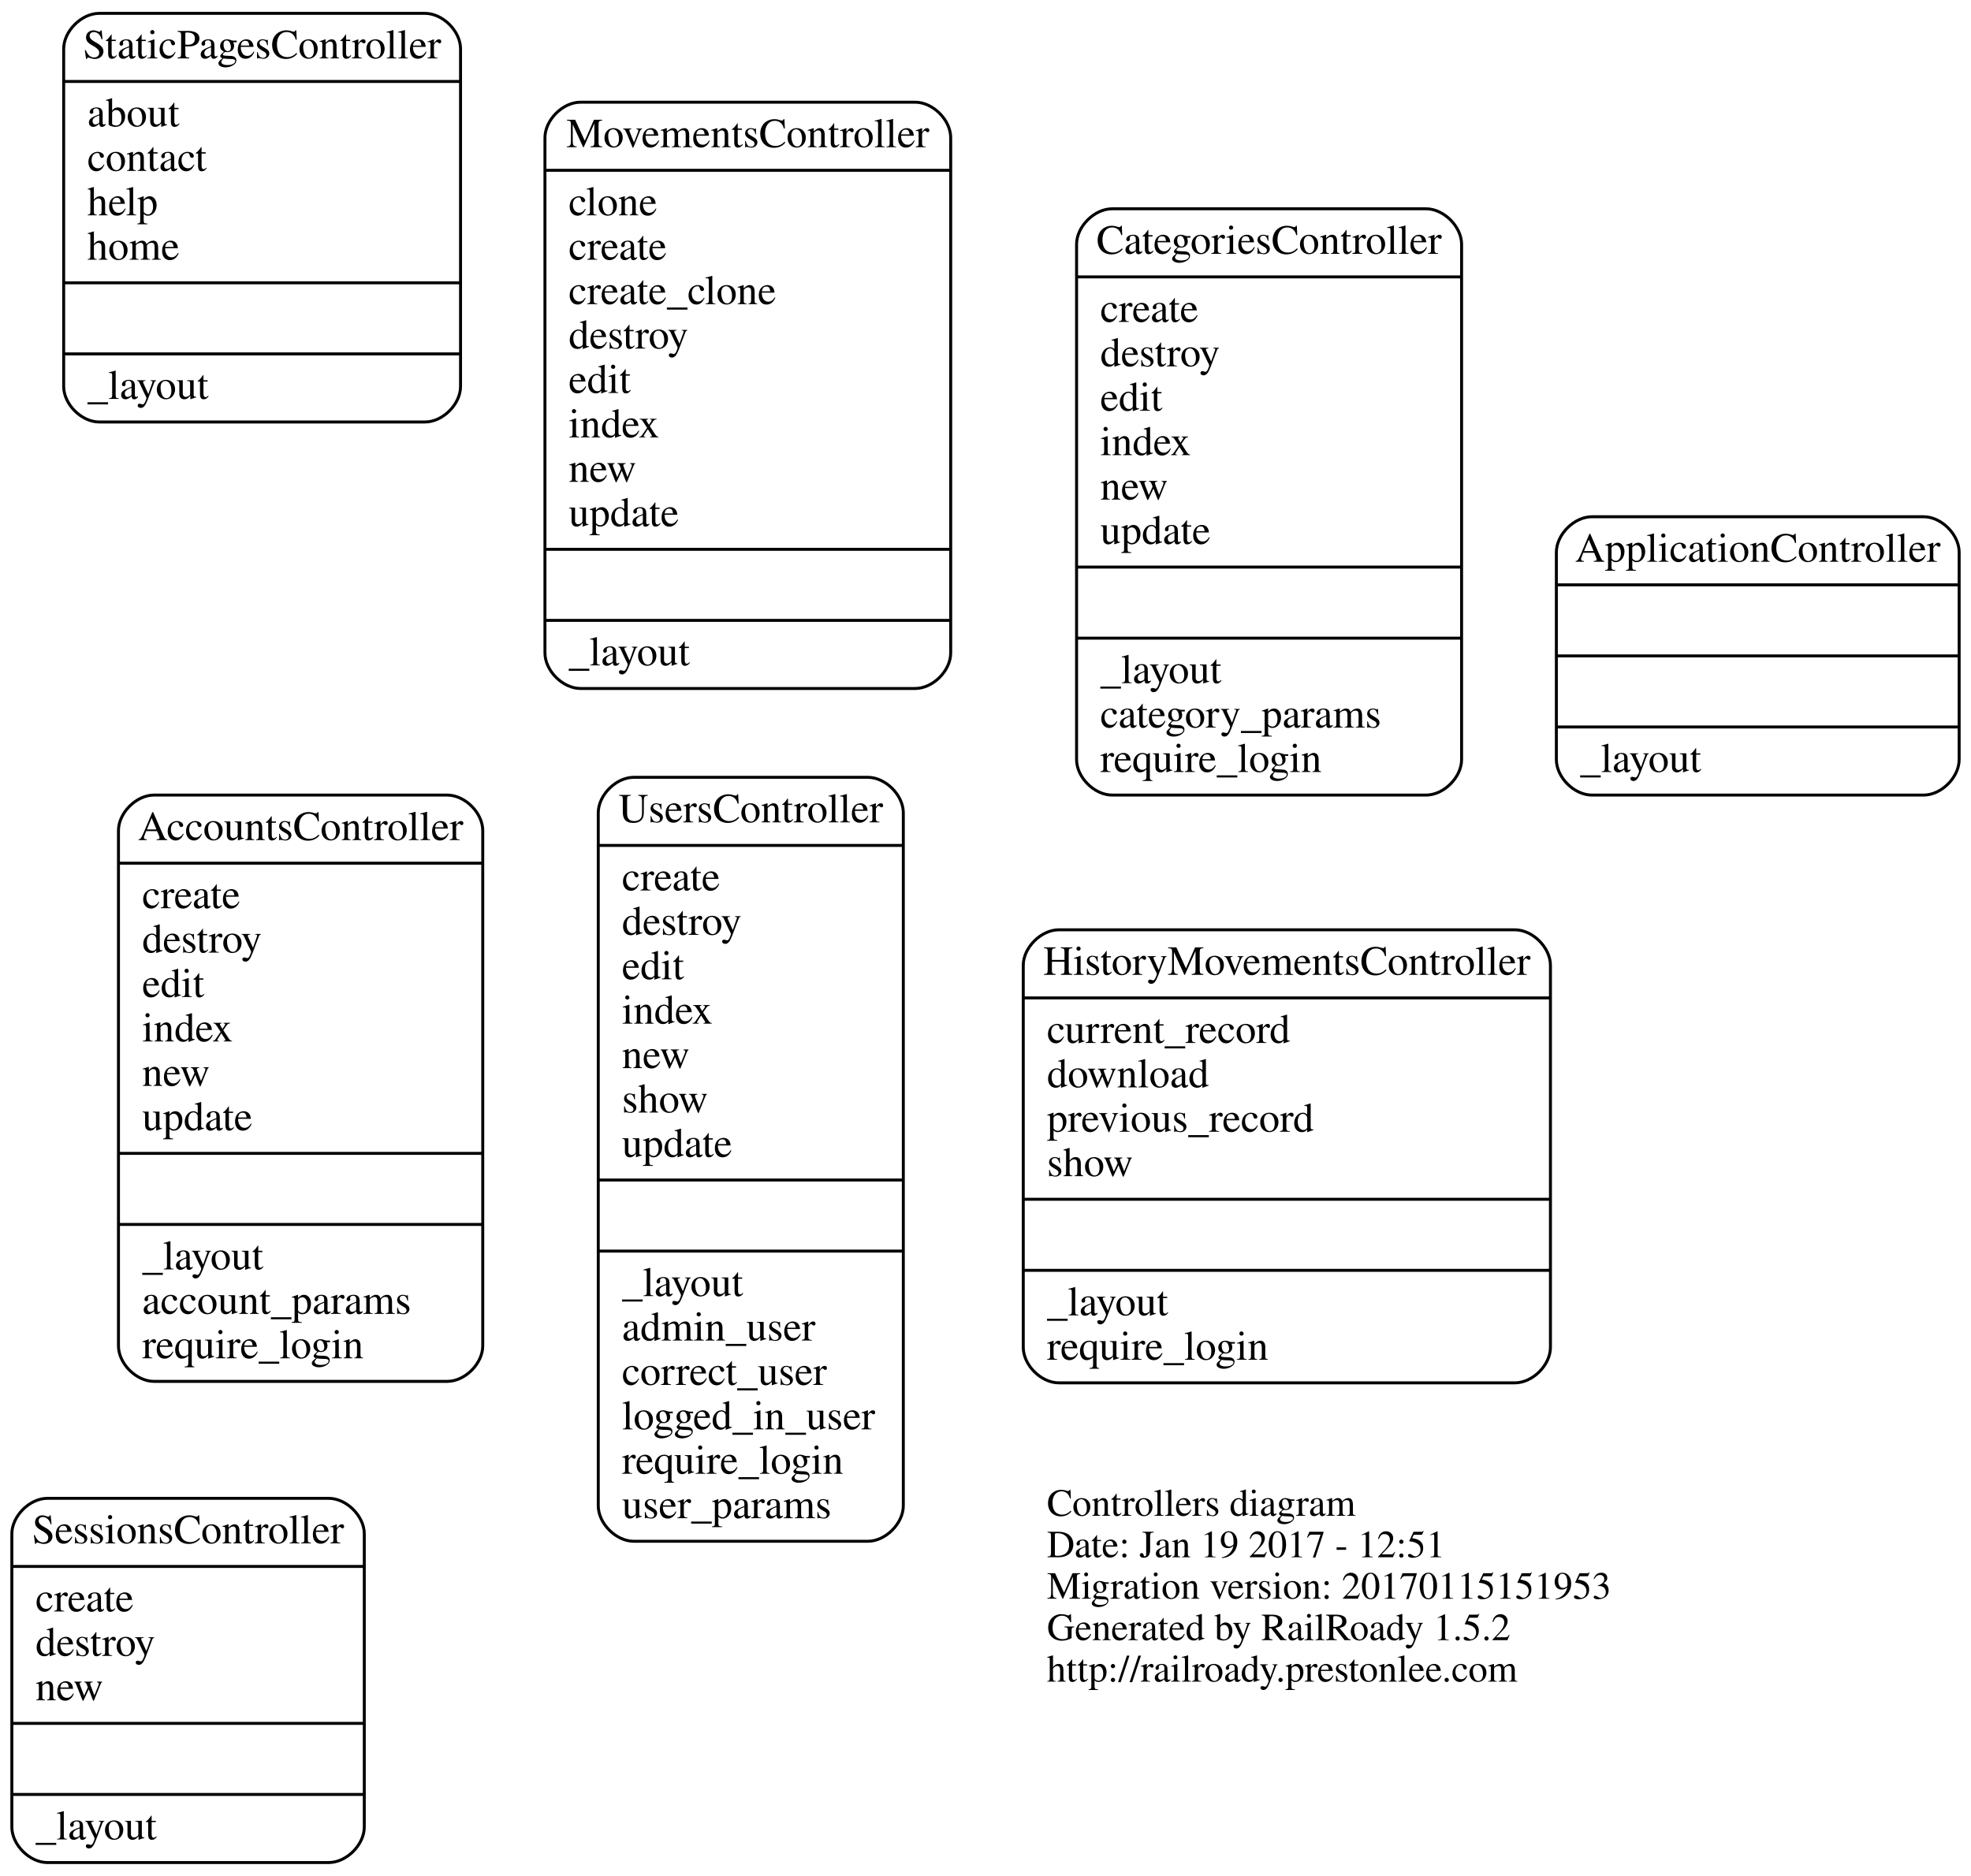
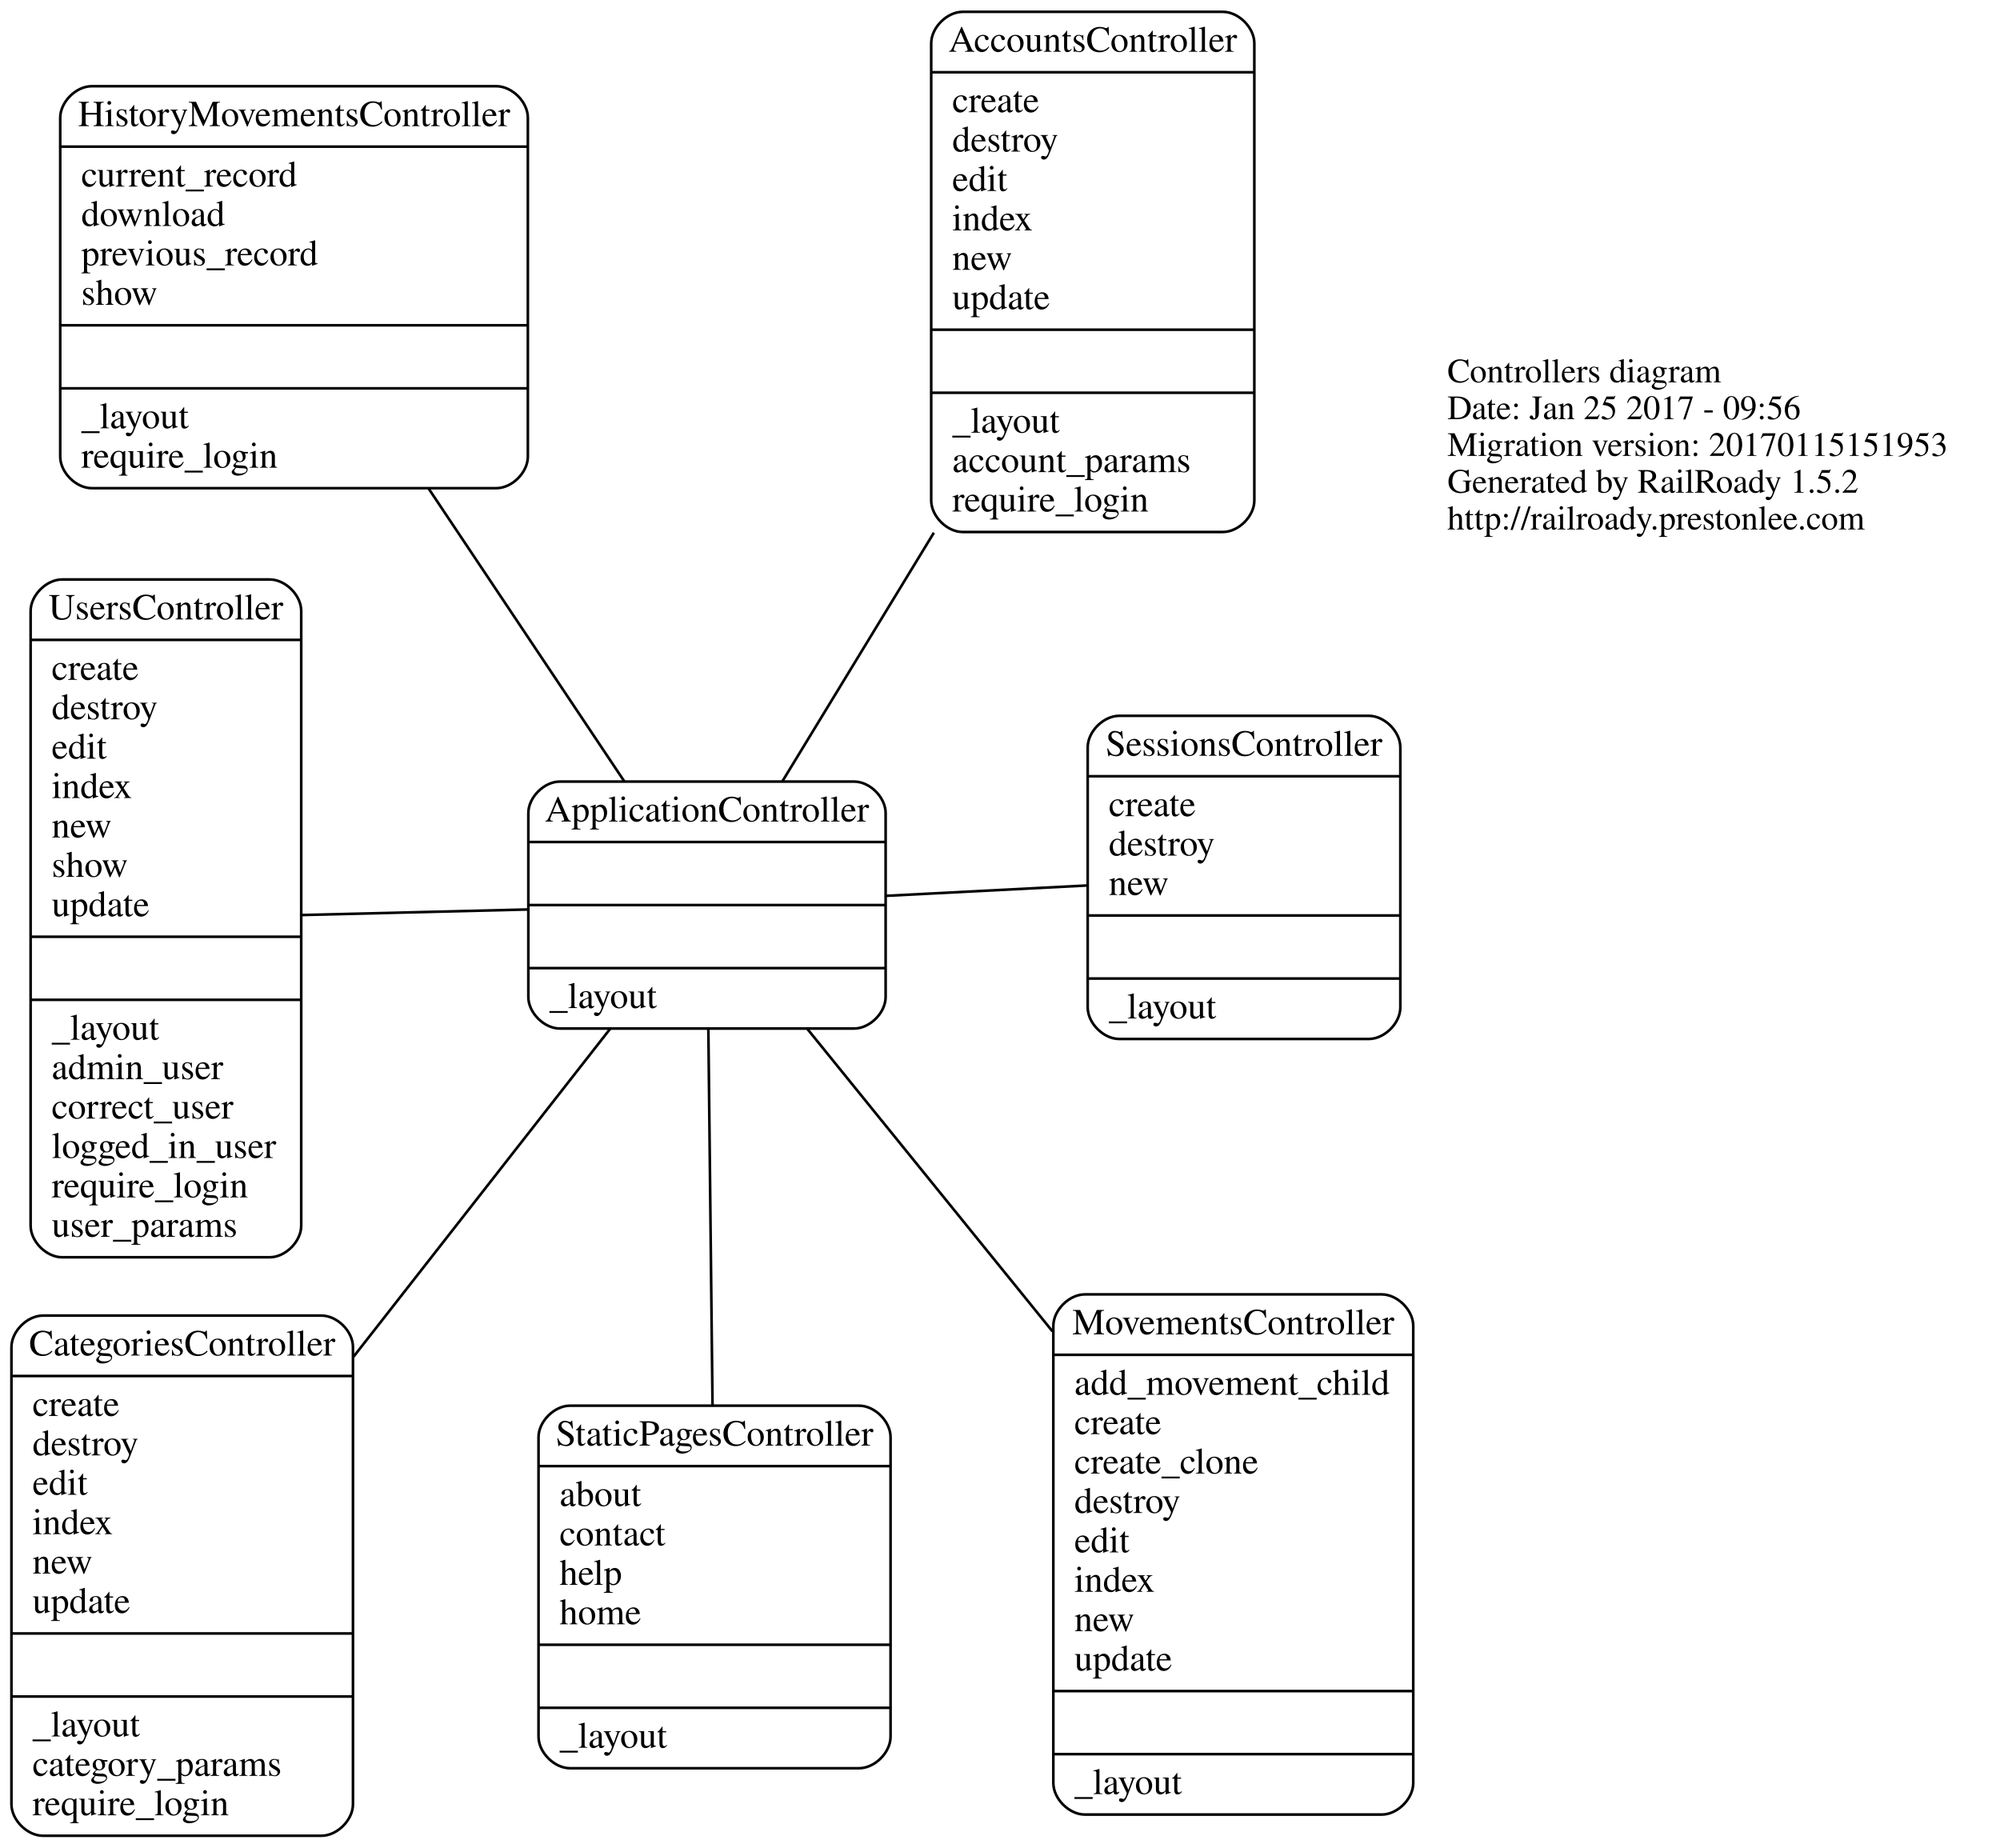
- <svg xmlns="http://www.w3.org/2000/svg" width="666pt" height="634pt" viewBox="0.00 0.00 665.50 633.50">
-   <g id="graph0" class="graph" transform="scale(1 1) rotate(0) translate(255.5 377.5)">
-     <polygon fill="none" stroke="none" points="-255.5,256 -255.5,-377.5 410,-377.5 410,256 -255.5,256" />
+ <svg xmlns="http://www.w3.org/2000/svg" width="761pt" height="703pt" viewBox="0.00 0.00 760.57 703.26">
+   <g id="graph0" class="graph" transform="scale(1 1) rotate(0) translate(297.567 356.142)">
+     <polygon fill="none" stroke="none" points="-297.567,347.121 -297.567,-356.142 463,-356.142 463,347.121 -297.567,347.121" />
    <g id="node1" class="node">
-       <text text-anchor="start" x="98" y="134.4" font-family="Times,serif" font-size="13.00">Controllers diagram</text>
-       <text text-anchor="start" x="98" y="148.4" font-family="Times,serif" font-size="13.00">Date: Jan 19 2017 - 12:51</text>
-       <text text-anchor="start" x="98" y="162.4" font-family="Times,serif" font-size="13.00">Migration version: 20170115151953</text>
-       <text text-anchor="start" x="98" y="176.4" font-family="Times,serif" font-size="13.00">Generated by RailRoady 1.5.2</text>
-       <text text-anchor="start" x="98" y="190.4" font-family="Times,serif" font-size="13.00">http://railroady.prestonlee.com</text>
+       <text text-anchor="start" x="253" y="-210.6" font-family="Times,serif" font-size="13.00">Controllers diagram</text>
+       <text text-anchor="start" x="253" y="-196.6" font-family="Times,serif" font-size="13.00">Date: Jan 25 2017 - 09:56</text>
+       <text text-anchor="start" x="253" y="-182.6" font-family="Times,serif" font-size="13.00">Migration version: 20170115151953</text>
+       <text text-anchor="start" x="253" y="-168.6" font-family="Times,serif" font-size="13.00">Generated by RailRoady 1.5.2</text>
+       <text text-anchor="start" x="253" y="-154.6" font-family="Times,serif" font-size="13.00">http://railroady.prestonlee.com</text>
    </g>
    <g id="node2" class="node">
-       <path fill="none" stroke="black" d="M-41.5,143C-41.5,143 37.5,143 37.5,143 43.5,143 49.5,137 49.5,131 49.5,131 49.5,-103 49.5,-103 49.5,-109 43.5,-115 37.5,-115 37.5,-115 -41.5,-115 -41.5,-115 -47.5,-115 -53.5,-109 -53.5,-103 -53.5,-103 -53.5,131 -53.5,131 -53.5,137 -47.5,143 -41.5,143" />
-       <text text-anchor="middle" x="-2" y="-99.8" font-family="Times,serif" font-size="14.00">UsersController</text>
-       <polyline fill="none" stroke="black" points="-53.5,-92 49.5,-92 " />
-       <text text-anchor="start" x="-45.5" y="-76.8" font-family="Times,serif" font-size="14.00">create</text>
-       <text text-anchor="start" x="-45.5" y="-61.8" font-family="Times,serif" font-size="14.00">destroy</text>
-       <text text-anchor="start" x="-45.5" y="-46.8" font-family="Times,serif" font-size="14.00">edit</text>
-       <text text-anchor="start" x="-45.5" y="-31.8" font-family="Times,serif" font-size="14.00">index</text>
-       <text text-anchor="start" x="-45.5" y="-16.8" font-family="Times,serif" font-size="14.00">new</text>
-       <text text-anchor="start" x="-45.5" y="-1.8" font-family="Times,serif" font-size="14.00">show</text>
-       <text text-anchor="start" x="-45.5" y="13.2" font-family="Times,serif" font-size="14.00">update</text>
-       <polyline fill="none" stroke="black" points="-53.5,21 49.5,21 " />
-       <polyline fill="none" stroke="black" points="-53.5,45 49.5,45 " />
-       <text text-anchor="start" x="-45.5" y="60.2" font-family="Times,serif" font-size="14.00">_layout</text>
-       <text text-anchor="start" x="-45.5" y="75.2" font-family="Times,serif" font-size="14.00">admin_user</text>
-       <text text-anchor="start" x="-45.5" y="90.2" font-family="Times,serif" font-size="14.00">correct_user</text>
-       <text text-anchor="start" x="-45.5" y="105.2" font-family="Times,serif" font-size="14.00">logged_in_user</text>
-       <text text-anchor="start" x="-45.5" y="120.2" font-family="Times,serif" font-size="14.00">require_login</text>
-       <text text-anchor="start" x="-45.5" y="135.2" font-family="Times,serif" font-size="14.00">user_params</text>
+       <path fill="none" stroke="black" d="M-274.266,122.427C-274.266,122.427 -195.266,122.427 -195.266,122.427 -189.266,122.427 -183.266,116.427 -183.266,110.427 -183.266,110.427 -183.266,-123.573 -183.266,-123.573 -183.266,-129.573 -189.266,-135.573 -195.266,-135.573 -195.266,-135.573 -274.266,-135.573 -274.266,-135.573 -280.266,-135.573 -286.266,-129.573 -286.266,-123.573 -286.266,-123.573 -286.266,110.427 -286.266,110.427 -286.266,116.427 -280.266,122.427 -274.266,122.427" />
+       <text text-anchor="middle" x="-234.766" y="-120.373" font-family="Times,serif" font-size="14.00">UsersController</text>
+       <polyline fill="none" stroke="black" points="-286.266,-112.573 -183.266,-112.573 " />
+       <text text-anchor="start" x="-278.266" y="-97.373" font-family="Times,serif" font-size="14.00">create</text>
+       <text text-anchor="start" x="-278.266" y="-82.373" font-family="Times,serif" font-size="14.00">destroy</text>
+       <text text-anchor="start" x="-278.266" y="-67.373" font-family="Times,serif" font-size="14.00">edit</text>
+       <text text-anchor="start" x="-278.266" y="-52.373" font-family="Times,serif" font-size="14.00">index</text>
+       <text text-anchor="start" x="-278.266" y="-37.373" font-family="Times,serif" font-size="14.00">new</text>
+       <text text-anchor="start" x="-278.266" y="-22.373" font-family="Times,serif" font-size="14.00">show</text>
+       <text text-anchor="start" x="-278.266" y="-7.373" font-family="Times,serif" font-size="14.00">update</text>
+       <polyline fill="none" stroke="black" points="-286.266,0.427 -183.266,0.427 " />
+       <polyline fill="none" stroke="black" points="-286.266,24.427 -183.266,24.427 " />
+       <text text-anchor="start" x="-278.266" y="39.627" font-family="Times,serif" font-size="14.00">_layout</text>
+       <text text-anchor="start" x="-278.266" y="54.627" font-family="Times,serif" font-size="14.00">admin_user</text>
+       <text text-anchor="start" x="-278.266" y="69.627" font-family="Times,serif" font-size="14.00">correct_user</text>
+       <text text-anchor="start" x="-278.266" y="84.627" font-family="Times,serif" font-size="14.00">logged_in_user</text>
+       <text text-anchor="start" x="-278.266" y="99.627" font-family="Times,serif" font-size="14.00">require_login</text>
+       <text text-anchor="start" x="-278.266" y="114.627" font-family="Times,serif" font-size="14.00">user_params</text>
    </g>
    <g id="node3" class="node">
-       <path fill="none" stroke="black" d="M-239.5,251.5C-239.5,251.5 -144.5,251.5 -144.5,251.5 -138.5,251.5 -132.5,245.5 -132.5,239.5 -132.5,239.5 -132.5,140.5 -132.5,140.5 -132.5,134.5 -138.5,128.5 -144.5,128.5 -144.5,128.5 -239.5,128.5 -239.5,128.5 -245.5,128.5 -251.5,134.5 -251.5,140.5 -251.5,140.5 -251.5,239.5 -251.5,239.5 -251.5,245.5 -245.5,251.5 -239.5,251.5" />
-       <text text-anchor="middle" x="-192" y="143.7" font-family="Times,serif" font-size="14.00">SessionsController</text>
-       <polyline fill="none" stroke="black" points="-251.5,151.5 -132.5,151.5 " />
-       <text text-anchor="start" x="-243.5" y="166.7" font-family="Times,serif" font-size="14.00">create</text>
-       <text text-anchor="start" x="-243.5" y="181.7" font-family="Times,serif" font-size="14.00">destroy</text>
-       <text text-anchor="start" x="-243.5" y="196.7" font-family="Times,serif" font-size="14.00">new</text>
-       <polyline fill="none" stroke="black" points="-251.5,204.5 -132.5,204.5 " />
-       <polyline fill="none" stroke="black" points="-251.5,228.5 -132.5,228.5 " />
-       <text text-anchor="start" x="-243.5" y="243.7" font-family="Times,serif" font-size="14.00">_layout</text>
+       <path fill="none" stroke="black" d="M128.1,39.328C128.1,39.328 223.1,39.328 223.1,39.328 229.1,39.328 235.1,33.328 235.1,27.328 235.1,27.328 235.1,-71.672 235.1,-71.672 235.1,-77.672 229.1,-83.672 223.1,-83.672 223.1,-83.672 128.1,-83.672 128.1,-83.672 122.1,-83.672 116.1,-77.672 116.1,-71.672 116.1,-71.672 116.1,27.328 116.1,27.328 116.1,33.328 122.1,39.328 128.1,39.328" />
+       <text text-anchor="middle" x="175.6" y="-68.472" font-family="Times,serif" font-size="14.00">SessionsController</text>
+       <polyline fill="none" stroke="black" points="116.1,-60.672 235.1,-60.672 " />
+       <text text-anchor="start" x="124.1" y="-45.472" font-family="Times,serif" font-size="14.00">create</text>
+       <text text-anchor="start" x="124.1" y="-30.472" font-family="Times,serif" font-size="14.00">destroy</text>
+       <text text-anchor="start" x="124.1" y="-15.472" font-family="Times,serif" font-size="14.00">new</text>
+       <polyline fill="none" stroke="black" points="116.1,-7.672 235.1,-7.672 " />
+       <polyline fill="none" stroke="black" points="116.1,16.328 235.1,16.328 " />
+       <text text-anchor="start" x="124.1" y="31.528" font-family="Times,serif" font-size="14.00">_layout</text>
    </g>
    <g id="node4" class="node">
-       <path fill="none" stroke="black" d="M-222,-235C-222,-235 -112,-235 -112,-235 -106,-235 -100,-241 -100,-247 -100,-247 -100,-361 -100,-361 -100,-367 -106,-373 -112,-373 -112,-373 -222,-373 -222,-373 -228,-373 -234,-367 -234,-361 -234,-361 -234,-247 -234,-247 -234,-241 -228,-235 -222,-235" />
-       <text text-anchor="middle" x="-167" y="-357.8" font-family="Times,serif" font-size="14.00">StaticPagesController</text>
-       <polyline fill="none" stroke="black" points="-234,-350 -100,-350 " />
-       <text text-anchor="start" x="-226" y="-334.8" font-family="Times,serif" font-size="14.00">about</text>
-       <text text-anchor="start" x="-226" y="-319.8" font-family="Times,serif" font-size="14.00">contact</text>
-       <text text-anchor="start" x="-226" y="-304.8" font-family="Times,serif" font-size="14.00">help</text>
-       <text text-anchor="start" x="-226" y="-289.8" font-family="Times,serif" font-size="14.00">home</text>
-       <polyline fill="none" stroke="black" points="-234,-282 -100,-282 " />
-       <polyline fill="none" stroke="black" points="-234,-258 -100,-258 " />
-       <text text-anchor="start" x="-226" y="-242.8" font-family="Times,serif" font-size="14.00">_layout</text>
+       <path fill="none" stroke="black" d="M-80.936,316.918C-80.936,316.918 29.064,316.918 29.064,316.918 35.064,316.918 41.064,310.918 41.064,304.918 41.064,304.918 41.064,190.918 41.064,190.918 41.064,184.918 35.064,178.918 29.064,178.918 29.064,178.918 -80.936,178.918 -80.936,178.918 -86.936,178.918 -92.936,184.918 -92.936,190.918 -92.936,190.918 -92.936,304.918 -92.936,304.918 -92.936,310.918 -86.936,316.918 -80.936,316.918" />
+       <text text-anchor="middle" x="-25.936" y="194.118" font-family="Times,serif" font-size="14.00">StaticPagesController</text>
+       <polyline fill="none" stroke="black" points="-92.936,201.918 41.064,201.918 " />
+       <text text-anchor="start" x="-84.936" y="217.118" font-family="Times,serif" font-size="14.00">about</text>
+       <text text-anchor="start" x="-84.936" y="232.118" font-family="Times,serif" font-size="14.00">contact</text>
+       <text text-anchor="start" x="-84.936" y="247.118" font-family="Times,serif" font-size="14.00">help</text>
+       <text text-anchor="start" x="-84.936" y="262.118" font-family="Times,serif" font-size="14.00">home</text>
+       <polyline fill="none" stroke="black" points="-92.936,269.918 41.064,269.918 " />
+       <polyline fill="none" stroke="black" points="-92.936,293.918 41.064,293.918 " />
+       <text text-anchor="start" x="-84.936" y="309.118" font-family="Times,serif" font-size="14.00">_layout</text>
    </g>
    <g id="node5" class="node">
-       <path fill="none" stroke="black" d="M-203.5,89C-203.5,89 -104.5,89 -104.5,89 -98.5,89 -92.5,83 -92.5,77 -92.5,77 -92.5,-97 -92.5,-97 -92.5,-103 -98.5,-109 -104.5,-109 -104.5,-109 -203.5,-109 -203.5,-109 -209.5,-109 -215.5,-103 -215.5,-97 -215.5,-97 -215.5,77 -215.5,77 -215.5,83 -209.5,89 -203.5,89" />
-       <text text-anchor="middle" x="-154" y="-93.8" font-family="Times,serif" font-size="14.00">AccountsController</text>
-       <polyline fill="none" stroke="black" points="-215.5,-86 -92.5,-86 " />
-       <text text-anchor="start" x="-207.5" y="-70.8" font-family="Times,serif" font-size="14.00">create</text>
-       <text text-anchor="start" x="-207.5" y="-55.8" font-family="Times,serif" font-size="14.00">destroy</text>
-       <text text-anchor="start" x="-207.5" y="-40.8" font-family="Times,serif" font-size="14.00">edit</text>
-       <text text-anchor="start" x="-207.5" y="-25.8" font-family="Times,serif" font-size="14.00">index</text>
-       <text text-anchor="start" x="-207.5" y="-10.8" font-family="Times,serif" font-size="14.00">new</text>
-       <text text-anchor="start" x="-207.5" y="4.2" font-family="Times,serif" font-size="14.00">update</text>
-       <polyline fill="none" stroke="black" points="-215.5,12 -92.5,12 " />
-       <polyline fill="none" stroke="black" points="-215.5,36 -92.5,36 " />
-       <text text-anchor="start" x="-207.5" y="51.2" font-family="Times,serif" font-size="14.00">_layout</text>
-       <text text-anchor="start" x="-207.5" y="66.2" font-family="Times,serif" font-size="14.00">account_params</text>
-       <text text-anchor="start" x="-207.5" y="81.2" font-family="Times,serif" font-size="14.00">require_login</text>
+       <path fill="none" stroke="black" d="M68.53,-153.642C68.53,-153.642 167.53,-153.642 167.53,-153.642 173.53,-153.642 179.53,-159.642 179.53,-165.642 179.53,-165.642 179.53,-339.642 179.53,-339.642 179.53,-345.642 173.53,-351.642 167.53,-351.642 167.53,-351.642 68.53,-351.642 68.53,-351.642 62.53,-351.642 56.53,-345.642 56.53,-339.642 56.53,-339.642 56.53,-165.642 56.53,-165.642 56.53,-159.642 62.53,-153.642 68.53,-153.642" />
+       <text text-anchor="middle" x="118.03" y="-336.442" font-family="Times,serif" font-size="14.00">AccountsController</text>
+       <polyline fill="none" stroke="black" points="56.53,-328.642 179.53,-328.642 " />
+       <text text-anchor="start" x="64.53" y="-313.442" font-family="Times,serif" font-size="14.00">create</text>
+       <text text-anchor="start" x="64.53" y="-298.442" font-family="Times,serif" font-size="14.00">destroy</text>
+       <text text-anchor="start" x="64.53" y="-283.442" font-family="Times,serif" font-size="14.00">edit</text>
+       <text text-anchor="start" x="64.53" y="-268.442" font-family="Times,serif" font-size="14.00">index</text>
+       <text text-anchor="start" x="64.53" y="-253.442" font-family="Times,serif" font-size="14.00">new</text>
+       <text text-anchor="start" x="64.53" y="-238.442" font-family="Times,serif" font-size="14.00">update</text>
+       <polyline fill="none" stroke="black" points="56.53,-230.642 179.53,-230.642 " />
+       <polyline fill="none" stroke="black" points="56.53,-206.642 179.53,-206.642 " />
+       <text text-anchor="start" x="64.53" y="-191.442" font-family="Times,serif" font-size="14.00">_layout</text>
+       <text text-anchor="start" x="64.53" y="-176.442" font-family="Times,serif" font-size="14.00">account_params</text>
+       <text text-anchor="start" x="64.53" y="-161.442" font-family="Times,serif" font-size="14.00">require_login</text>
    </g>
    <g id="node6" class="node">
-       <path fill="none" stroke="black" d="M282,-109C282,-109 394,-109 394,-109 400,-109 406,-115 406,-121 406,-121 406,-191 406,-191 406,-197 400,-203 394,-203 394,-203 282,-203 282,-203 276,-203 270,-197 270,-191 270,-191 270,-121 270,-121 270,-115 276,-109 282,-109" />
-       <text text-anchor="middle" x="338" y="-187.8" font-family="Times,serif" font-size="14.00">ApplicationController</text>
-       <polyline fill="none" stroke="black" points="270,-180 406,-180 " />
-       <polyline fill="none" stroke="black" points="270,-156 406,-156 " />
-       <polyline fill="none" stroke="black" points="270,-132 406,-132 " />
-       <text text-anchor="start" x="278" y="-116.8" font-family="Times,serif" font-size="14.00">_layout</text>
+       <path fill="none" stroke="black" d="M-84.817,35.36C-84.817,35.36 27.183,35.36 27.183,35.36 33.183,35.36 39.183,29.36 39.183,23.36 39.183,23.36 39.183,-46.64 39.183,-46.64 39.183,-52.64 33.183,-58.64 27.183,-58.64 27.183,-58.64 -84.817,-58.64 -84.817,-58.64 -90.817,-58.64 -96.817,-52.64 -96.817,-46.64 -96.817,-46.64 -96.817,23.36 -96.817,23.36 -96.817,29.36 -90.817,35.36 -84.817,35.36" />
+       <text text-anchor="middle" x="-28.817" y="-43.44" font-family="Times,serif" font-size="14.00">ApplicationController</text>
+       <polyline fill="none" stroke="black" points="-96.817,-35.64 39.183,-35.64 " />
+       <polyline fill="none" stroke="black" points="-96.817,-11.64 39.183,-11.64 " />
+       <polyline fill="none" stroke="black" points="-96.817,12.36 39.183,12.36 " />
+       <text text-anchor="start" x="-88.817" y="27.56" font-family="Times,serif" font-size="14.00">_layout</text>
+     </g>
+     <g id="edge1" class="edge">
+       <path fill="none" stroke="black" d="M-96.823,-9.967C-124.943,-9.275 -157.01,-8.486 -183.145,-7.843" />
+     </g>
+     <g id="edge2" class="edge">
+       <path fill="none" stroke="black" d="M39.251,-15.147C64.105,-16.427 92.003,-17.865 116.058,-19.104" />
+     </g>
+     <g id="edge3" class="edge">
+       <path fill="none" stroke="black" d="M-28.296,35.364C-27.851,75.392 -27.207,133.452 -26.704,178.779" />
+     </g>
+     <g id="edge4" class="edge">
+       <path fill="none" stroke="black" d="M-0.155,-58.68C16.288,-85.666 37.574,-120.6 57.543,-153.371" />
    </g>
    <g id="node7" class="node">
-       <path fill="none" stroke="black" d="M102,89.5C102,89.5 256,89.5 256,89.5 262,89.5 268,83.5 268,77.5 268,77.5 268,-51.5 268,-51.5 268,-57.5 262,-63.5 256,-63.5 256,-63.5 102,-63.5 102,-63.5 96,-63.5 90,-57.5 90,-51.5 90,-51.5 90,77.5 90,77.5 90,83.5 96,89.5 102,89.5" />
-       <text text-anchor="middle" x="179" y="-48.3" font-family="Times,serif" font-size="14.00">HistoryMovementsController</text>
-       <polyline fill="none" stroke="black" points="90,-40.5 268,-40.5 " />
-       <text text-anchor="start" x="98" y="-25.3" font-family="Times,serif" font-size="14.00">current_record</text>
-       <text text-anchor="start" x="98" y="-10.3" font-family="Times,serif" font-size="14.00">download</text>
-       <text text-anchor="start" x="98" y="4.7" font-family="Times,serif" font-size="14.00">previous_record</text>
-       <text text-anchor="start" x="98" y="19.7" font-family="Times,serif" font-size="14.00">show</text>
-       <polyline fill="none" stroke="black" points="90,27.5 268,27.5 " />
-       <polyline fill="none" stroke="black" points="90,51.5 268,51.5 " />
-       <text text-anchor="start" x="98" y="66.7" font-family="Times,serif" font-size="14.00">_layout</text>
-       <text text-anchor="start" x="98" y="81.7" font-family="Times,serif" font-size="14.00">require_login</text>
+       <path fill="none" stroke="black" d="M-262.999,-170.325C-262.999,-170.325 -108.999,-170.325 -108.999,-170.325 -102.999,-170.325 -96.999,-176.325 -96.999,-182.325 -96.999,-182.325 -96.999,-311.325 -96.999,-311.325 -96.999,-317.325 -102.999,-323.325 -108.999,-323.325 -108.999,-323.325 -262.999,-323.325 -262.999,-323.325 -268.999,-323.325 -274.999,-317.325 -274.999,-311.325 -274.999,-311.325 -274.999,-182.325 -274.999,-182.325 -274.999,-176.325 -268.999,-170.325 -262.999,-170.325" />
+       <text text-anchor="middle" x="-185.999" y="-308.125" font-family="Times,serif" font-size="14.00">HistoryMovementsController</text>
+       <polyline fill="none" stroke="black" points="-274.999,-300.325 -96.999,-300.325 " />
+       <text text-anchor="start" x="-266.999" y="-285.125" font-family="Times,serif" font-size="14.00">current_record</text>
+       <text text-anchor="start" x="-266.999" y="-270.125" font-family="Times,serif" font-size="14.00">download</text>
+       <text text-anchor="start" x="-266.999" y="-255.125" font-family="Times,serif" font-size="14.00">previous_record</text>
+       <text text-anchor="start" x="-266.999" y="-240.125" font-family="Times,serif" font-size="14.00">show</text>
+       <polyline fill="none" stroke="black" points="-274.999,-232.325 -96.999,-232.325 " />
+       <polyline fill="none" stroke="black" points="-274.999,-208.325 -96.999,-208.325 " />
+       <text text-anchor="start" x="-266.999" y="-193.125" font-family="Times,serif" font-size="14.00">_layout</text>
+       <text text-anchor="start" x="-266.999" y="-178.125" font-family="Times,serif" font-size="14.00">require_login</text>
+     </g>
+     <g id="edge5" class="edge">
+       <path fill="none" stroke="black" d="M-60.248,-58.668C-81.57,-90.571 -110.242,-133.472 -134.823,-170.251" />
    </g>
    <g id="node8" class="node">
-       <path fill="none" stroke="black" d="M120,-109C120,-109 226,-109 226,-109 232,-109 238,-115 238,-121 238,-121 238,-295 238,-295 238,-301 232,-307 226,-307 226,-307 120,-307 120,-307 114,-307 108,-301 108,-295 108,-295 108,-121 108,-121 108,-115 114,-109 120,-109" />
-       <text text-anchor="middle" x="173" y="-291.8" font-family="Times,serif" font-size="14.00">CategoriesController</text>
-       <polyline fill="none" stroke="black" points="108,-284 238,-284 " />
-       <text text-anchor="start" x="116" y="-268.8" font-family="Times,serif" font-size="14.00">create</text>
-       <text text-anchor="start" x="116" y="-253.8" font-family="Times,serif" font-size="14.00">destroy</text>
-       <text text-anchor="start" x="116" y="-238.8" font-family="Times,serif" font-size="14.00">edit</text>
-       <text text-anchor="start" x="116" y="-223.8" font-family="Times,serif" font-size="14.00">index</text>
-       <text text-anchor="start" x="116" y="-208.8" font-family="Times,serif" font-size="14.00">new</text>
-       <text text-anchor="start" x="116" y="-193.8" font-family="Times,serif" font-size="14.00">update</text>
-       <polyline fill="none" stroke="black" points="108,-186 238,-186 " />
-       <polyline fill="none" stroke="black" points="108,-162 238,-162 " />
-       <text text-anchor="start" x="116" y="-146.8" font-family="Times,serif" font-size="14.00">_layout</text>
-       <text text-anchor="start" x="116" y="-131.8" font-family="Times,serif" font-size="14.00">category_params</text>
-       <text text-anchor="start" x="116" y="-116.8" font-family="Times,serif" font-size="14.00">require_login</text>
+       <path fill="none" stroke="black" d="M-281.567,342.621C-281.567,342.621 -175.567,342.621 -175.567,342.621 -169.567,342.621 -163.567,336.621 -163.567,330.621 -163.567,330.621 -163.567,156.621 -163.567,156.621 -163.567,150.621 -169.567,144.621 -175.567,144.621 -175.567,144.621 -281.567,144.621 -281.567,144.621 -287.567,144.621 -293.567,150.621 -293.567,156.621 -293.567,156.621 -293.567,330.621 -293.567,330.621 -293.567,336.621 -287.567,342.621 -281.567,342.621" />
+       <text text-anchor="middle" x="-228.567" y="159.821" font-family="Times,serif" font-size="14.00">CategoriesController</text>
+       <polyline fill="none" stroke="black" points="-293.567,167.621 -163.567,167.621 " />
+       <text text-anchor="start" x="-285.567" y="182.821" font-family="Times,serif" font-size="14.00">create</text>
+       <text text-anchor="start" x="-285.567" y="197.821" font-family="Times,serif" font-size="14.00">destroy</text>
+       <text text-anchor="start" x="-285.567" y="212.821" font-family="Times,serif" font-size="14.00">edit</text>
+       <text text-anchor="start" x="-285.567" y="227.821" font-family="Times,serif" font-size="14.00">index</text>
+       <text text-anchor="start" x="-285.567" y="242.821" font-family="Times,serif" font-size="14.00">new</text>
+       <text text-anchor="start" x="-285.567" y="257.821" font-family="Times,serif" font-size="14.00">update</text>
+       <polyline fill="none" stroke="black" points="-293.567,265.621 -163.567,265.621 " />
+       <polyline fill="none" stroke="black" points="-293.567,289.621 -163.567,289.621 " />
+       <text text-anchor="start" x="-285.567" y="304.821" font-family="Times,serif" font-size="14.00">_layout</text>
+       <text text-anchor="start" x="-285.567" y="319.821" font-family="Times,serif" font-size="14.00">category_params</text>
+       <text text-anchor="start" x="-285.567" y="334.821" font-family="Times,serif" font-size="14.00">require_login</text>
+     </g>
+     <g id="edge6" class="edge">
+       <path fill="none" stroke="black" d="M-65.687,35.476C-93.024,70.41 -131.004,118.944 -163.413,160.36" />
    </g>
    <g id="node9" class="node">
-       <path fill="none" stroke="black" d="M-59.5,-145C-59.5,-145 53.5,-145 53.5,-145 59.5,-145 65.5,-151 65.5,-157 65.5,-157 65.5,-331 65.5,-331 65.5,-337 59.5,-343 53.5,-343 53.5,-343 -59.5,-343 -59.5,-343 -65.5,-343 -71.5,-337 -71.5,-331 -71.5,-331 -71.5,-157 -71.5,-157 -71.5,-151 -65.5,-145 -59.5,-145" />
-       <text text-anchor="middle" x="-3" y="-327.8" font-family="Times,serif" font-size="14.00">MovementsController</text>
-       <polyline fill="none" stroke="black" points="-71.5,-320 65.5,-320 " />
-       <text text-anchor="start" x="-63.5" y="-304.8" font-family="Times,serif" font-size="14.00">clone</text>
-       <text text-anchor="start" x="-63.5" y="-289.8" font-family="Times,serif" font-size="14.00">create</text>
-       <text text-anchor="start" x="-63.5" y="-274.8" font-family="Times,serif" font-size="14.00">create_clone</text>
-       <text text-anchor="start" x="-63.5" y="-259.8" font-family="Times,serif" font-size="14.00">destroy</text>
-       <text text-anchor="start" x="-63.5" y="-244.8" font-family="Times,serif" font-size="14.00">edit</text>
-       <text text-anchor="start" x="-63.5" y="-229.8" font-family="Times,serif" font-size="14.00">index</text>
-       <text text-anchor="start" x="-63.5" y="-214.8" font-family="Times,serif" font-size="14.00">new</text>
-       <text text-anchor="start" x="-63.5" y="-199.8" font-family="Times,serif" font-size="14.00">update</text>
-       <polyline fill="none" stroke="black" points="-71.5,-192 65.5,-192 " />
-       <polyline fill="none" stroke="black" points="-71.5,-168 65.5,-168 " />
-       <text text-anchor="start" x="-63.5" y="-152.8" font-family="Times,serif" font-size="14.00">_layout</text>
+       <path fill="none" stroke="black" d="M115.019,334.555C115.019,334.555 228.019,334.555 228.019,334.555 234.019,334.555 240.019,328.555 240.019,322.555 240.019,322.555 240.019,148.555 240.019,148.555 240.019,142.555 234.019,136.555 228.019,136.555 228.019,136.555 115.019,136.555 115.019,136.555 109.019,136.555 103.019,142.555 103.019,148.555 103.019,148.555 103.019,322.555 103.019,322.555 103.019,328.555 109.019,334.555 115.019,334.555" />
+       <text text-anchor="middle" x="171.519" y="151.755" font-family="Times,serif" font-size="14.00">MovementsController</text>
+       <polyline fill="none" stroke="black" points="103.019,159.555 240.019,159.555 " />
+       <text text-anchor="start" x="111.019" y="174.755" font-family="Times,serif" font-size="14.00">add_movement_child</text>
+       <text text-anchor="start" x="111.019" y="189.755" font-family="Times,serif" font-size="14.00">create</text>
+       <text text-anchor="start" x="111.019" y="204.755" font-family="Times,serif" font-size="14.00">create_clone</text>
+       <text text-anchor="start" x="111.019" y="219.755" font-family="Times,serif" font-size="14.00">destroy</text>
+       <text text-anchor="start" x="111.019" y="234.755" font-family="Times,serif" font-size="14.00">edit</text>
+       <text text-anchor="start" x="111.019" y="249.755" font-family="Times,serif" font-size="14.00">index</text>
+       <text text-anchor="start" x="111.019" y="264.755" font-family="Times,serif" font-size="14.00">new</text>
+       <text text-anchor="start" x="111.019" y="279.755" font-family="Times,serif" font-size="14.00">update</text>
+       <polyline fill="none" stroke="black" points="103.019,287.555 240.019,287.555 " />
+       <polyline fill="none" stroke="black" points="103.019,311.555 240.019,311.555 " />
+       <text text-anchor="start" x="111.019" y="326.755" font-family="Times,serif" font-size="14.00">_layout</text>
+     </g>
+     <g id="edge7" class="edge">
+       <path fill="none" stroke="black" d="M9.336,35.438C35.674,67.936 71.443,112.072 102.688,150.625" />
    </g>
  </g>
</svg>
